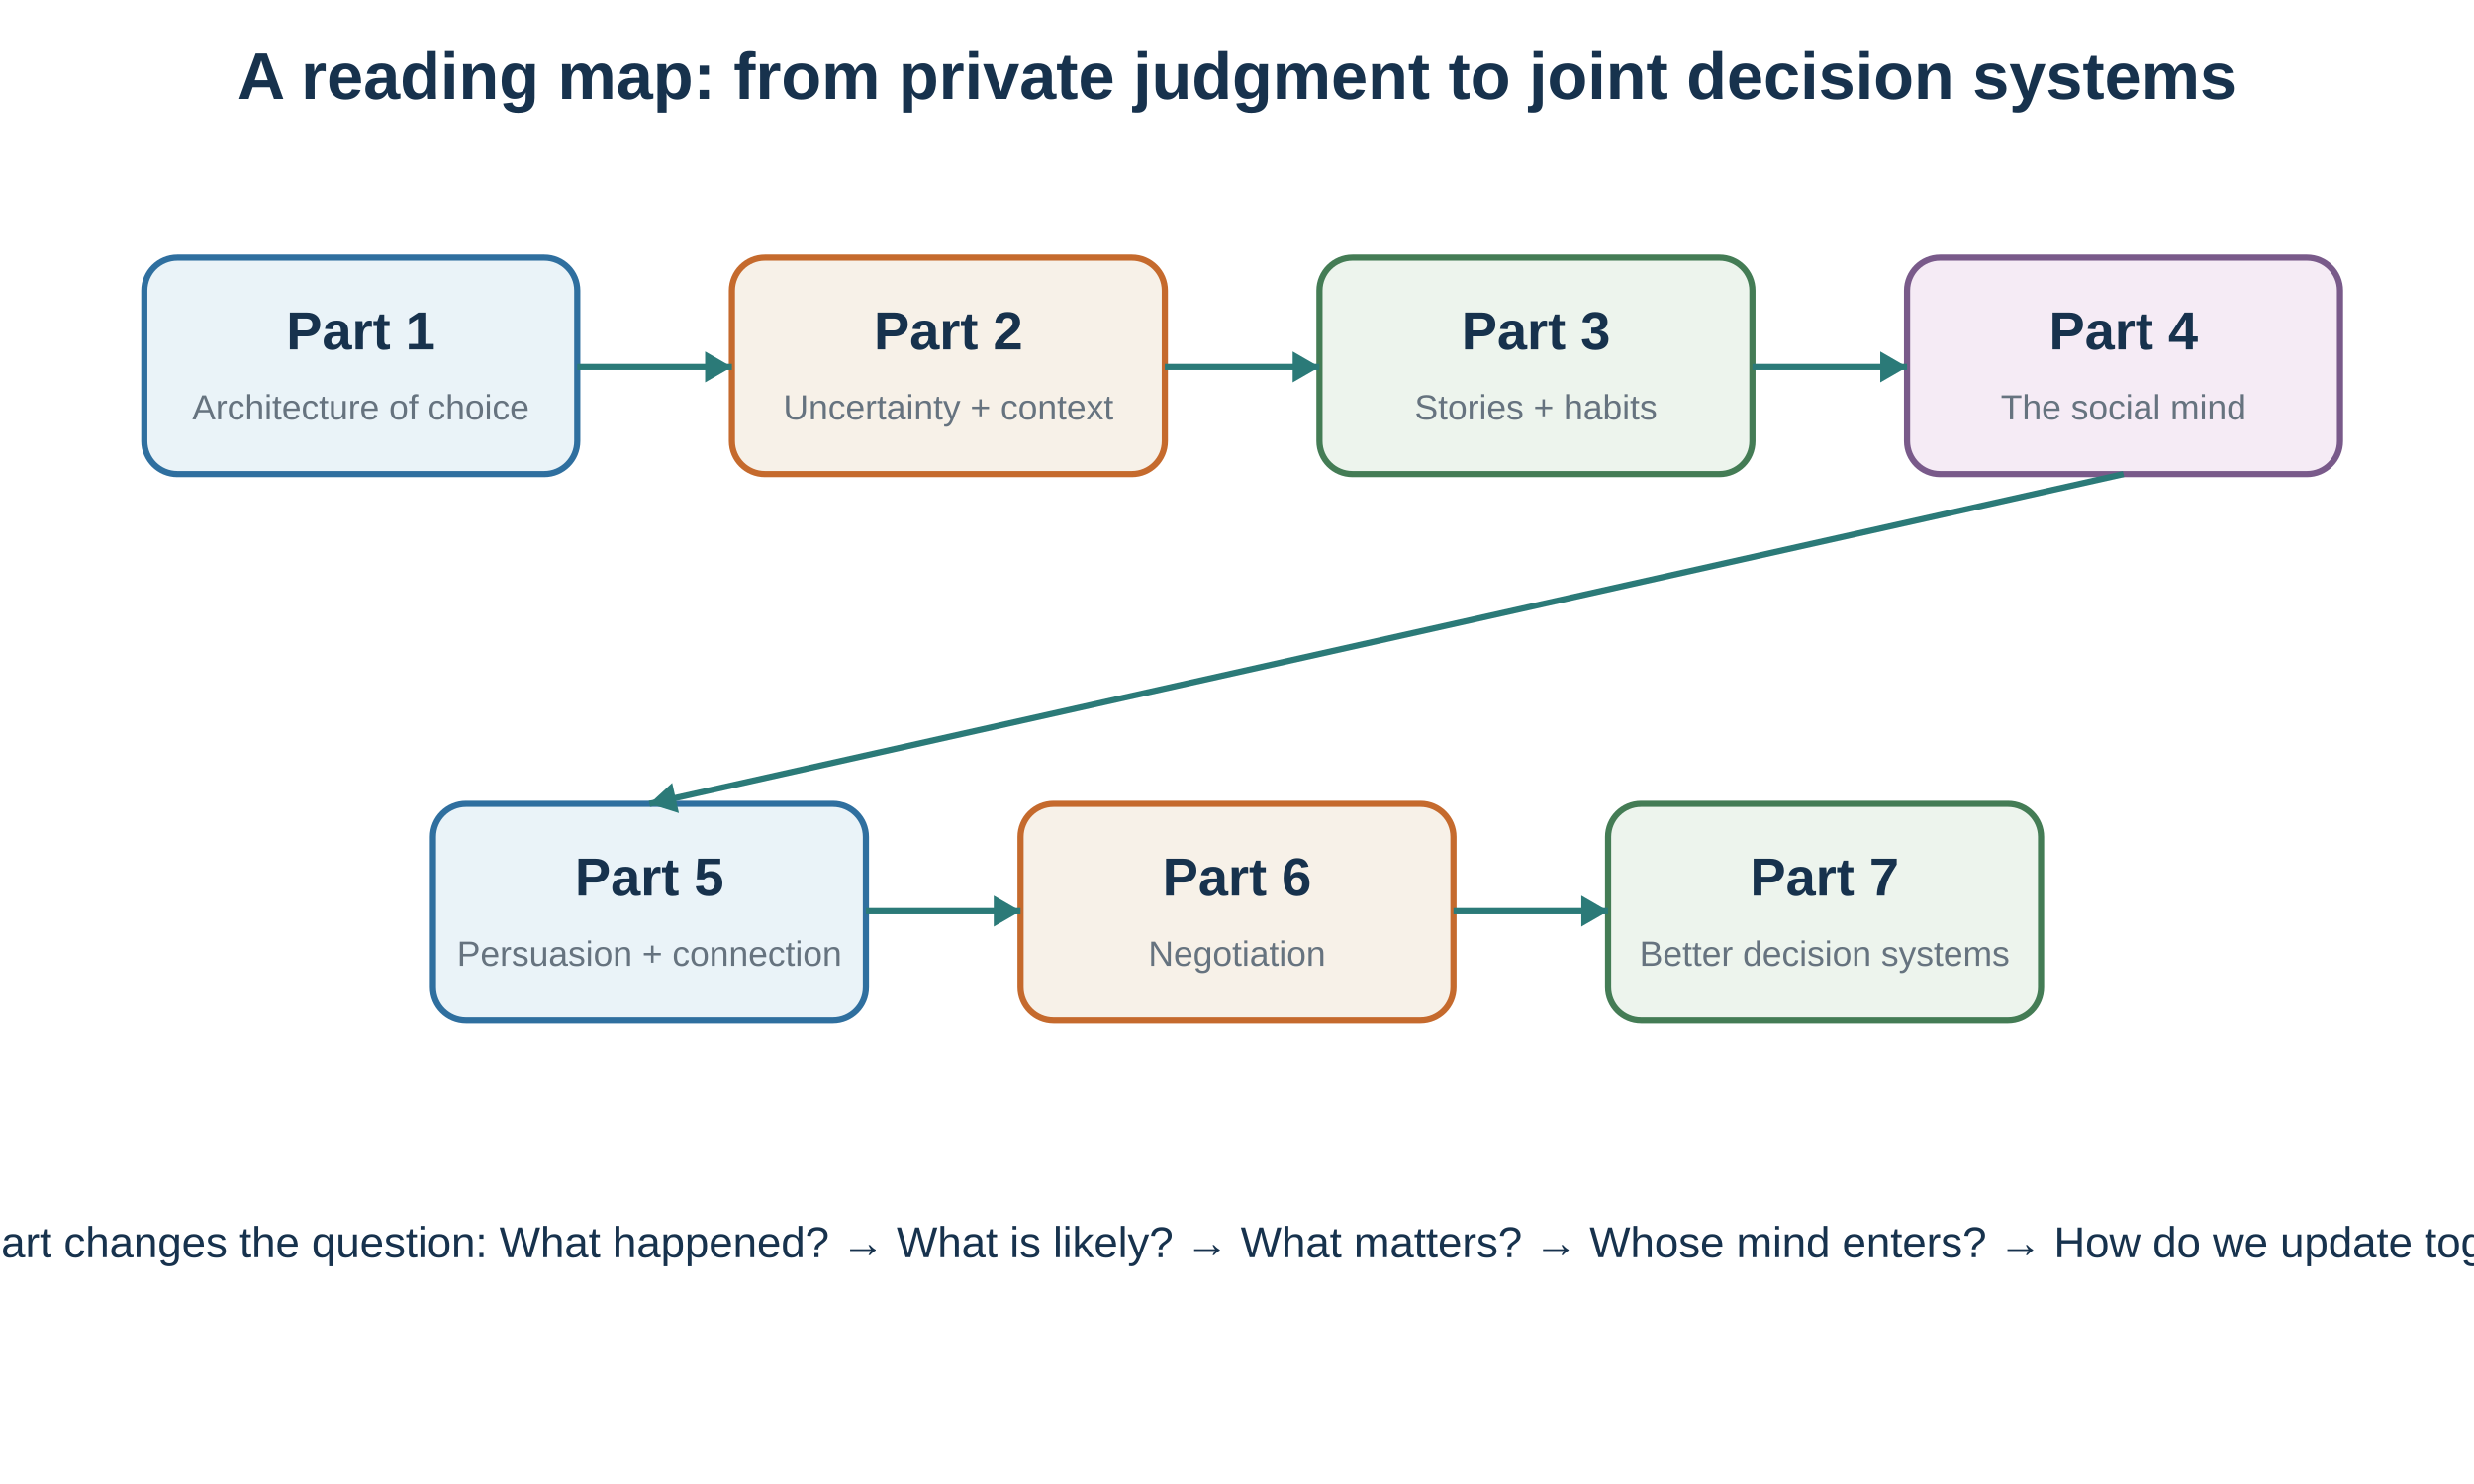
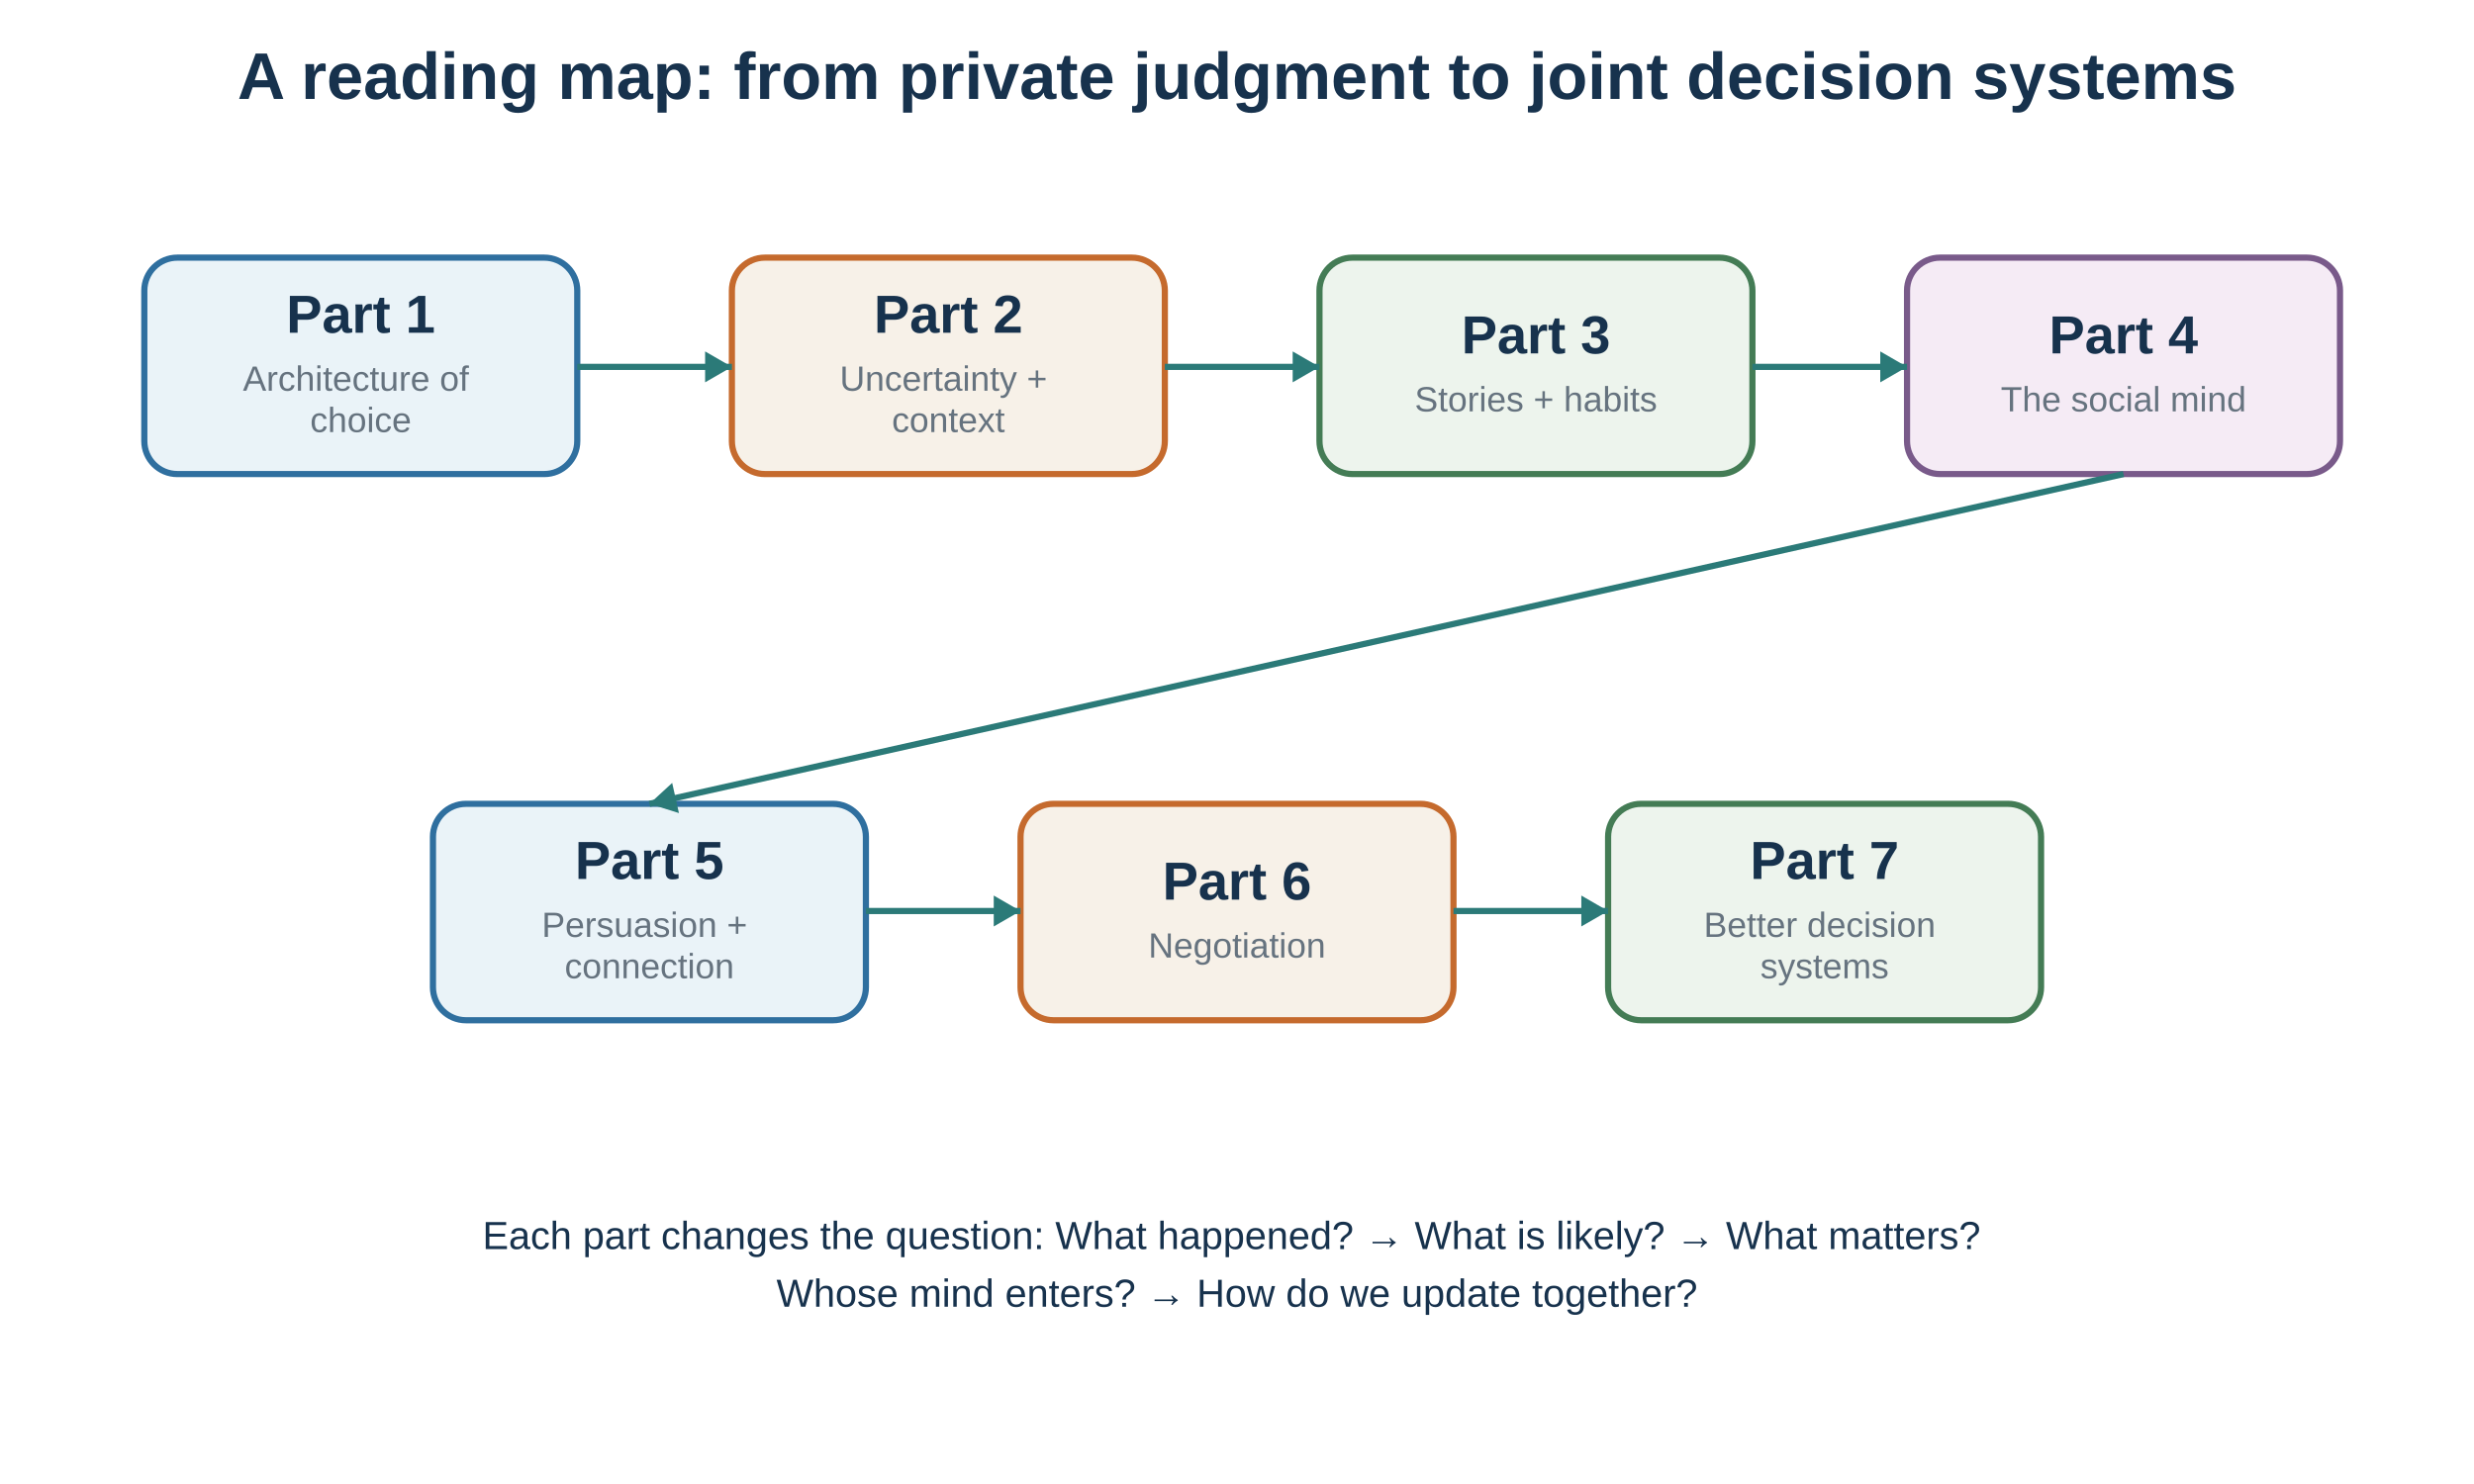
<svg xmlns="http://www.w3.org/2000/svg" baseProfile="full" height="720" version="1.1" viewBox="0 0 1200 720" width="1200">
  <defs />
  <rect fill="white" height="720" width="1200" x="0" y="0" />
  <text fill="#17324d" font-family="Arial, sans-serif" font-size="32" font-weight="bold" text-anchor="middle" x="600" y="48">A reading map: from private judgment to joint decision systems</text>
  <rect fill="#eaf3f8" height="105" rx="16" ry="16" stroke="#2f6f9f" stroke-width="3" width="210" x="70" y="125" />
-   <text fill="#17324d" font-family="Arial, sans-serif" font-size="26" font-weight="bold" text-anchor="middle" x="175.0" y="169.5">Part 1</text>
-   <text fill="#66737f" font-family="Arial, sans-serif" font-size="17" font-weight="normal" text-anchor="middle" x="175.0" y="203.5">Architecture of choice</text>
+   <text fill="#17324d" font-family="Arial, sans-serif" font-size="26" font-weight="bold" text-anchor="middle" x="175" y="161.44">
+     <tspan x="175" dy="0">Part 1</tspan>
+   </text>
+   <text fill="#66737f" font-family="Arial, sans-serif" font-size="17" font-weight="normal" text-anchor="middle" x="175" y="189.56">
+     <tspan x="175" dy="0">Architecture of</tspan>
+     <tspan x="175" dy="20.06">choice</tspan>
+   </text>
  <rect fill="#f7f1e8" height="105" rx="16" ry="16" stroke="#c56a2d" stroke-width="3" width="210" x="355" y="125" />
-   <text fill="#17324d" font-family="Arial, sans-serif" font-size="26" font-weight="bold" text-anchor="middle" x="460.0" y="169.5">Part 2</text>
-   <text fill="#66737f" font-family="Arial, sans-serif" font-size="17" font-weight="normal" text-anchor="middle" x="460.0" y="203.5">Uncertainty + context</text>
+   <text fill="#17324d" font-family="Arial, sans-serif" font-size="26" font-weight="bold" text-anchor="middle" x="460" y="161.44">
+     <tspan x="460" dy="0">Part 2</tspan>
+   </text>
+   <text fill="#66737f" font-family="Arial, sans-serif" font-size="17" font-weight="normal" text-anchor="middle" x="460" y="189.56">
+     <tspan x="460" dy="0">Uncertainty +</tspan>
+     <tspan x="460" dy="20.06">context</tspan>
+   </text>
  <rect fill="#edf4ed" height="105" rx="16" ry="16" stroke="#447c55" stroke-width="3" width="210" x="640" y="125" />
-   <text fill="#17324d" font-family="Arial, sans-serif" font-size="26" font-weight="bold" text-anchor="middle" x="745.0" y="169.5">Part 3</text>
-   <text fill="#66737f" font-family="Arial, sans-serif" font-size="17" font-weight="normal" text-anchor="middle" x="745.0" y="203.5">Stories + habits</text>
+   <text fill="#17324d" font-family="Arial, sans-serif" font-size="26" font-weight="bold" text-anchor="middle" x="745" y="171.47">
+     <tspan x="745" dy="0">Part 3</tspan>
+   </text>
+   <text fill="#66737f" font-family="Arial, sans-serif" font-size="17" font-weight="normal" text-anchor="middle" x="745" y="199.59">
+     <tspan x="745" dy="0">Stories + habits</tspan>
+   </text>
  <rect fill="#f5ebf5" height="105" rx="16" ry="16" stroke="#795a8a" stroke-width="3" width="210" x="925" y="125" />
-   <text fill="#17324d" font-family="Arial, sans-serif" font-size="26" font-weight="bold" text-anchor="middle" x="1030.0" y="169.5">Part 4</text>
-   <text fill="#66737f" font-family="Arial, sans-serif" font-size="17" font-weight="normal" text-anchor="middle" x="1030.0" y="203.5">The social mind</text>
+   <text fill="#17324d" font-family="Arial, sans-serif" font-size="26" font-weight="bold" text-anchor="middle" x="1030" y="171.47">
+     <tspan x="1030" dy="0">Part 4</tspan>
+   </text>
+   <text fill="#66737f" font-family="Arial, sans-serif" font-size="17" font-weight="normal" text-anchor="middle" x="1030" y="199.59">
+     <tspan x="1030" dy="0">The social mind</tspan>
+   </text>
  <rect fill="#eaf3f8" height="105" rx="16" ry="16" stroke="#2f6f9f" stroke-width="3" width="210" x="210" y="390" />
-   <text fill="#17324d" font-family="Arial, sans-serif" font-size="26" font-weight="bold" text-anchor="middle" x="315.0" y="434.5">Part 5</text>
-   <text fill="#66737f" font-family="Arial, sans-serif" font-size="17" font-weight="normal" text-anchor="middle" x="315.0" y="468.5">Persuasion + connection</text>
+   <text fill="#17324d" font-family="Arial, sans-serif" font-size="26" font-weight="bold" text-anchor="middle" x="315" y="426.44">
+     <tspan x="315" dy="0">Part 5</tspan>
+   </text>
+   <text fill="#66737f" font-family="Arial, sans-serif" font-size="17" font-weight="normal" text-anchor="middle" x="315" y="454.56">
+     <tspan x="315" dy="0">Persuasion +</tspan>
+     <tspan x="315" dy="20.06">connection</tspan>
+   </text>
  <rect fill="#f7f1e8" height="105" rx="16" ry="16" stroke="#c56a2d" stroke-width="3" width="210" x="495" y="390" />
-   <text fill="#17324d" font-family="Arial, sans-serif" font-size="26" font-weight="bold" text-anchor="middle" x="600.0" y="434.5">Part 6</text>
-   <text fill="#66737f" font-family="Arial, sans-serif" font-size="17" font-weight="normal" text-anchor="middle" x="600.0" y="468.5">Negotiation</text>
+   <text fill="#17324d" font-family="Arial, sans-serif" font-size="26" font-weight="bold" text-anchor="middle" x="600" y="436.47">
+     <tspan x="600" dy="0">Part 6</tspan>
+   </text>
+   <text fill="#66737f" font-family="Arial, sans-serif" font-size="17" font-weight="normal" text-anchor="middle" x="600" y="464.59">
+     <tspan x="600" dy="0">Negotiation</tspan>
+   </text>
  <rect fill="#edf4ed" height="105" rx="16" ry="16" stroke="#447c55" stroke-width="3" width="210" x="780" y="390" />
-   <text fill="#17324d" font-family="Arial, sans-serif" font-size="26" font-weight="bold" text-anchor="middle" x="885.0" y="434.5">Part 7</text>
-   <text fill="#66737f" font-family="Arial, sans-serif" font-size="17" font-weight="normal" text-anchor="middle" x="885.0" y="468.5">Better decision systems</text>
+   <text fill="#17324d" font-family="Arial, sans-serif" font-size="26" font-weight="bold" text-anchor="middle" x="885" y="426.44">
+     <tspan x="885" dy="0">Part 7</tspan>
+   </text>
+   <text fill="#66737f" font-family="Arial, sans-serif" font-size="17" font-weight="normal" text-anchor="middle" x="885" y="454.56">
+     <tspan x="885" dy="0">Better decision</tspan>
+     <tspan x="885" dy="20.06">systems</tspan>
+   </text>
  <line stroke="#2b7a78" stroke-width="3" x1="280" x2="355" y1="178" y2="178" />
  <polygon fill="#2b7a78" points="355,178 342.01,185.5 342.01,170.5" />
  <line stroke="#2b7a78" stroke-width="3" x1="565" x2="640" y1="178" y2="178" />
  <polygon fill="#2b7a78" points="640,178 627.01,185.5 627.01,170.5" />
  <line stroke="#2b7a78" stroke-width="3" x1="850" x2="925" y1="178" y2="178" />
  <polygon fill="#2b7a78" points="925,178 912.01,185.5 912.01,170.5" />
  <line stroke="#2b7a78" stroke-width="3" x1="1030" x2="315" y1="230" y2="390" />
  <polygon fill="#2b7a78" points="315,390 326.039,379.844 329.315,394.482" />
  <line stroke="#2b7a78" stroke-width="3" x1="420" x2="495" y1="442" y2="442" />
  <polygon fill="#2b7a78" points="495,442 482.01,449.5 482.01,434.5" />
  <line stroke="#2b7a78" stroke-width="3" x1="705" x2="780" y1="442" y2="442" />
  <polygon fill="#2b7a78" points="780,442 767.01,449.5 767.01,434.5" />
-   <text fill="#17324d" font-family="Arial, sans-serif" font-size="21" font-weight="normal" text-anchor="middle" x="600" y="610">Each part changes the question: What happened? → What is likely? → What matters? → Whose mind enters? → How do we update together?</text>
+   <text fill="#17324d" font-family="Arial, sans-serif" font-size="19" font-weight="normal" text-anchor="middle" x="600" y="606">
+     <tspan x="600" dy="0">Each part changes the question: What happened? → What is likely? → What matters?</tspan>
+     <tspan x="600" dy="28">Whose mind enters? → How do we update together?</tspan>
+   </text>
</svg>
